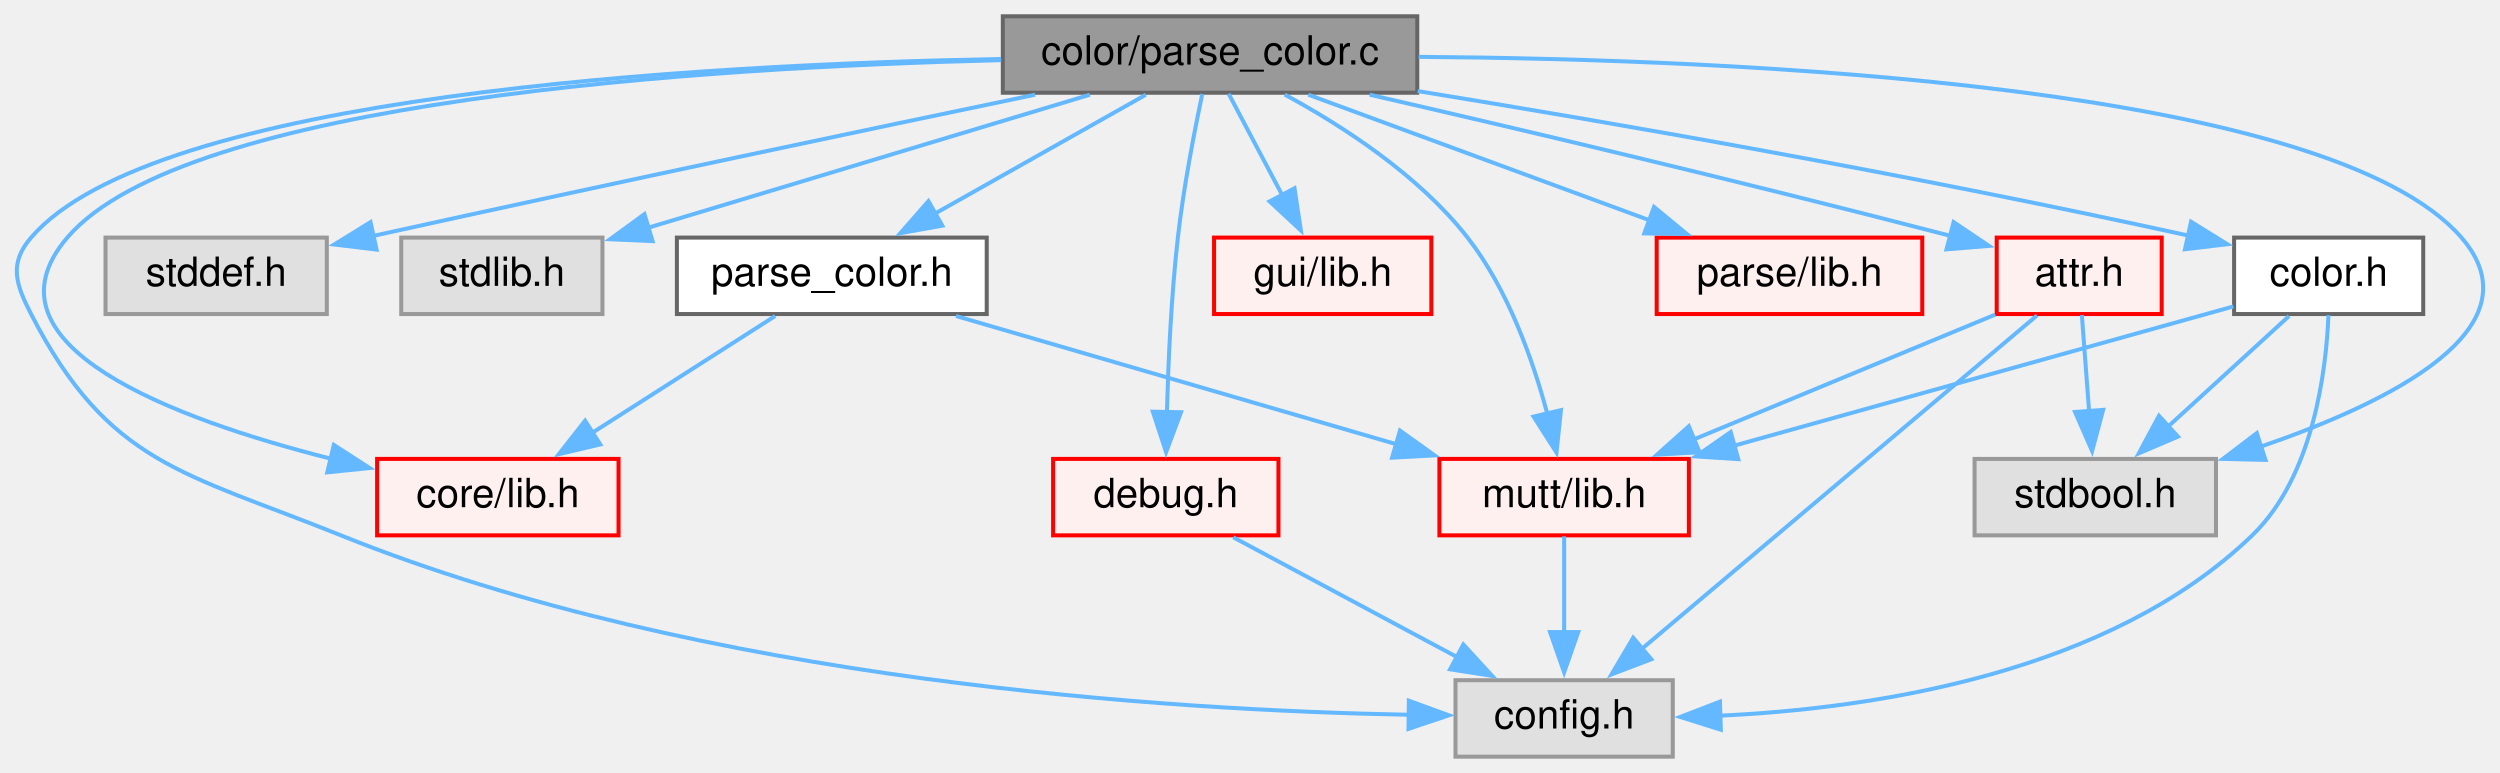
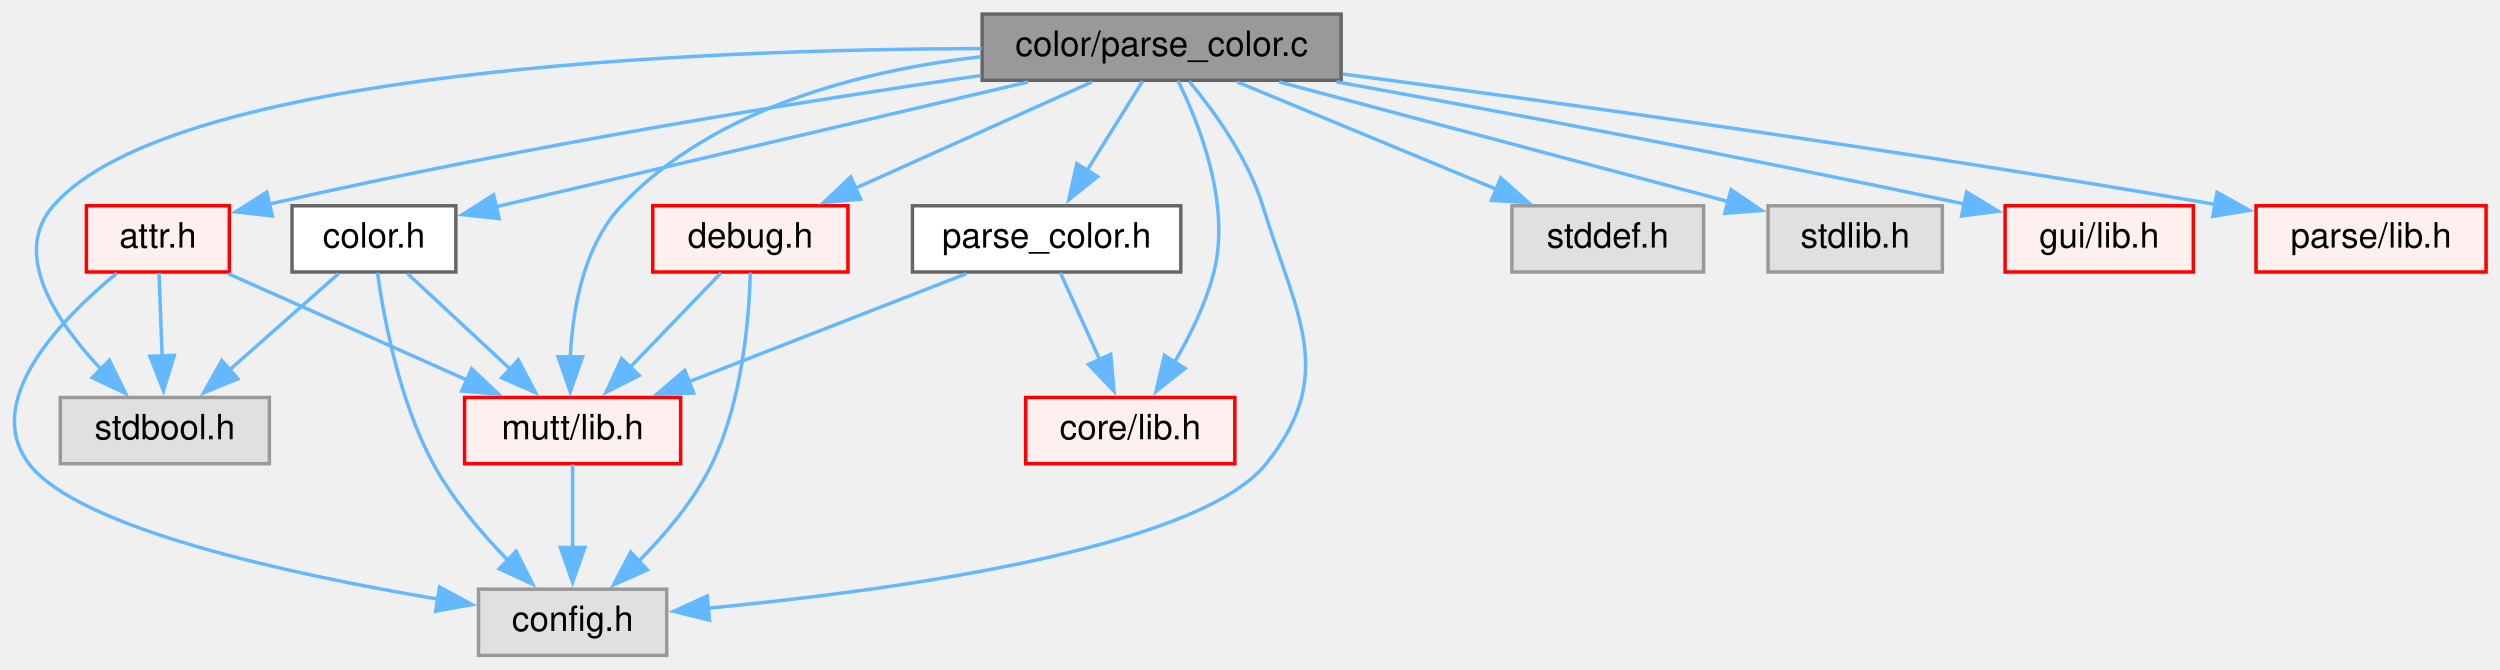
- <svg xmlns="http://www.w3.org/2000/svg" xmlns:xlink="http://www.w3.org/1999/xlink" width="621pt" height="192pt" viewBox="0.00 0.00 621.30 192.00">
+ <svg xmlns="http://www.w3.org/2000/svg" xmlns:xlink="http://www.w3.org/1999/xlink" width="717pt" height="192pt" viewBox="0.00 0.00 717.29 192.00">
  <g id="graph0" class="graph" transform="scale(1 1) rotate(0) translate(4 188)">
    <g id="node1" class="node">
      <g id="a_node1">
        <a xlink:title="Parse colours.">
-           <polygon fill="#999999" stroke="#666666" points="348.22,-184 245.22,-184 245.22,-165 348.22,-165 348.22,-184" />
-           <text text-anchor="middle" x="296.72" y="-172" font-family="Helvetica,sans-Serif" font-size="10.00">color/parse_color.c</text>
+           <polygon fill="#999999" stroke="#666666" points="380.79,-184 277.79,-184 277.79,-165 380.79,-165 380.79,-184" />
+           <text text-anchor="middle" x="329.29" y="-172" font-family="Helvetica,sans-Serif" font-size="10.00">color/parse_color.c</text>
        </a>
      </g>
    </g>
    <g id="node2" class="node">
      <g id="a_node2">
        <a xlink:title=" ">
-           <polygon fill="#e0e0e0" stroke="#999999" points="411.72,-19 357.72,-19 357.72,0 411.72,0 411.72,-19" />
-           <text text-anchor="middle" x="384.72" y="-7" font-family="Helvetica,sans-Serif" font-size="10.00">config.h</text>
+           <polygon fill="#e0e0e0" stroke="#999999" points="187.29,-19 133.29,-19 133.29,0 187.29,0 187.29,-19" />
+           <text text-anchor="middle" x="160.29" y="-7" font-family="Helvetica,sans-Serif" font-size="10.00">config.h</text>
        </a>
      </g>
    </g>
    <g id="edge1" class="edge">
-       <path fill="none" stroke="#63b8ff" d="M244.76,-173.39C169.08,-172 34.2,-164.46 3.72,-129 -1.79,-122.6 -0.15,-117.51 3.72,-110 22.96,-72.61 41.71,-70.71 80.72,-55 170.98,-18.65 286.98,-11.51 346.19,-10.41" />
-       <polygon fill="#63b8ff" stroke="#63b8ff" points="346.13,-13.91 356.08,-10.28 346.04,-6.91 346.13,-13.91" />
+       <path fill="none" stroke="#63b8ff" d="M337.17,-164.73C344.22,-156.27 354.07,-142.75 358.29,-129 367.94,-97.56 379.85,-80.67 359.29,-55 339.58,-30.4 251.04,-18.5 198.94,-13.52" />
+       <polygon fill="#63b8ff" stroke="#63b8ff" points="199.57,-10.07 189.29,-12.65 198.93,-17.04 199.57,-10.07" />
    </g>
    <g id="node3" class="node">
      <g id="a_node3">
        <a xlink:title=" ">
-           <polygon fill="#e0e0e0" stroke="#999999" points="546.72,-74 486.72,-74 486.72,-55 546.72,-55 546.72,-74" />
-           <text text-anchor="middle" x="516.72" y="-62" font-family="Helvetica,sans-Serif" font-size="10.00">stdbool.h</text>
+           <polygon fill="#e0e0e0" stroke="#999999" points="73.29,-74 13.29,-74 13.29,-55 73.29,-55 73.29,-74" />
+           <text text-anchor="middle" x="43.29" y="-62" font-family="Helvetica,sans-Serif" font-size="10.00">stdbool.h</text>
        </a>
      </g>
    </g>
    <g id="edge2" class="edge">
-       <path fill="none" stroke="#63b8ff" d="M348.56,-173.92C428.17,-173.33 574.8,-166.96 607.72,-129 627.16,-106.57 590.24,-88.14 557.75,-77.02" />
-       <polygon fill="#63b8ff" stroke="#63b8ff" points="559.02,-73.75 548.43,-74 556.86,-80.41 559.02,-73.75" />
+       <path fill="none" stroke="#63b8ff" d="M277.61,-174.11C196.54,-173.84 45.17,-167.96 11.29,-129 -0.81,-115.09 12.09,-95.81 24.94,-82.15" />
+       <polygon fill="#63b8ff" stroke="#63b8ff" points="27.37,-84.67 32.04,-75.16 22.46,-79.69 27.37,-84.67" />
    </g>
    <g id="node4" class="node">
      <g id="a_node4">
        <a xlink:title=" ">
-           <polygon fill="#e0e0e0" stroke="#999999" points="77.22,-129 22.22,-129 22.22,-110 77.22,-110 77.22,-129" />
-           <text text-anchor="middle" x="49.72" y="-117" font-family="Helvetica,sans-Serif" font-size="10.00">stddef.h</text>
+           <polygon fill="#e0e0e0" stroke="#999999" points="484.79,-129 429.79,-129 429.79,-110 484.79,-110 484.79,-129" />
+           <text text-anchor="middle" x="457.29" y="-117" font-family="Helvetica,sans-Serif" font-size="10.00">stddef.h</text>
        </a>
      </g>
    </g>
    <g id="edge3" class="edge">
-       <path fill="none" stroke="#63b8ff" d="M253.23,-164.51C213.06,-156.15 151.42,-143.21 88.51,-129.37" />
-       <polygon fill="#63b8ff" stroke="#63b8ff" points="89.58,-126.02 79.07,-127.28 88.08,-132.85 89.58,-126.02" />
+       <path fill="none" stroke="#63b8ff" d="M351,-164.51C371.44,-156.04 402.31,-143.27 425.52,-133.66" />
+       <polygon fill="#63b8ff" stroke="#63b8ff" points="426.6,-137 434.5,-129.94 423.92,-130.53 426.6,-137" />
    </g>
    <g id="node5" class="node">
      <g id="a_node5">
        <a xlink:title=" ">
-           <polygon fill="#e0e0e0" stroke="#999999" points="145.72,-129 95.72,-129 95.72,-110 145.72,-110 145.72,-129" />
-           <text text-anchor="middle" x="120.72" y="-117" font-family="Helvetica,sans-Serif" font-size="10.00">stdlib.h</text>
+           <polygon fill="#e0e0e0" stroke="#999999" points="553.29,-129 503.29,-129 503.29,-110 553.29,-110 553.29,-129" />
+           <text text-anchor="middle" x="528.29" y="-117" font-family="Helvetica,sans-Serif" font-size="10.00">stdlib.h</text>
        </a>
      </g>
    </g>
    <g id="edge4" class="edge">
-       <path fill="none" stroke="#63b8ff" d="M266.86,-164.51C236.51,-155.37 189.45,-141.2 156.97,-131.42" />
-       <polygon fill="#63b8ff" stroke="#63b8ff" points="158.18,-128.12 147.59,-128.59 156.16,-134.83 158.18,-128.12" />
+       <path fill="none" stroke="#63b8ff" d="M363.05,-164.51C398.92,-154.95 455.44,-139.9 492.18,-130.12" />
+       <polygon fill="#63b8ff" stroke="#63b8ff" points="492.68,-133.6 501.45,-127.65 490.88,-126.84 492.68,-133.6" />
    </g>
    <g id="node6" class="node">
      <g id="a_node6">
        <a xlink:href="mutt_2lib_8h.html" target="_top" xlink:title="Convenience wrapper for the library headers.">
-           <polygon fill="#fff0f0" stroke="red" points="415.72,-74 353.72,-74 353.72,-55 415.72,-55 415.72,-74" />
-           <text text-anchor="middle" x="384.72" y="-62" font-family="Helvetica,sans-Serif" font-size="10.00">mutt/lib.h</text>
+           <polygon fill="#fff0f0" stroke="red" points="191.29,-74 129.29,-74 129.29,-55 191.29,-55 191.29,-74" />
+           <text text-anchor="middle" x="160.29" y="-62" font-family="Helvetica,sans-Serif" font-size="10.00">mutt/lib.h</text>
        </a>
      </g>
    </g>
    <g id="edge5" class="edge">
-       <path fill="none" stroke="#63b8ff" d="M315.28,-164.54C329.46,-156.86 348.57,-144.58 360.72,-129 370.82,-116.05 377.03,-98.38 380.6,-84.97" />
-       <polygon fill="#63b8ff" stroke="#63b8ff" points="383.93,-86.12 382.82,-75.58 377.11,-84.51 383.93,-86.12" />
+       <path fill="none" stroke="#63b8ff" d="M277.34,-171.76C243.4,-167.81 200.64,-157.06 174.29,-129 163.4,-117.41 160.26,-99.35 159.63,-85.44" />
+       <polygon fill="#63b8ff" stroke="#63b8ff" points="163.13,-85.66 159.61,-75.66 156.13,-85.67 163.13,-85.66" />
    </g>
    <g id="node7" class="node">
      <g id="a_node7">
        <a xlink:href="core_2lib_8h.html" target="_top" xlink:title="Convenience wrapper for the core headers.">
-           <polygon fill="#fff0f0" stroke="red" points="149.72,-74 89.72,-74 89.72,-55 149.72,-55 149.72,-74" />
-           <text text-anchor="middle" x="119.72" y="-62" font-family="Helvetica,sans-Serif" font-size="10.00">core/lib.h</text>
+           <polygon fill="#fff0f0" stroke="red" points="350.29,-74 290.29,-74 290.29,-55 350.29,-55 350.29,-74" />
+           <text text-anchor="middle" x="320.29" y="-62" font-family="Helvetica,sans-Serif" font-size="10.00">core/lib.h</text>
        </a>
      </g>
    </g>
    <g id="edge7" class="edge">
-       <path fill="none" stroke="#63b8ff" d="M244.82,-173.1C171.18,-171.31 42,-163.23 12.72,-129 -10.1,-102.33 39.14,-83.94 78.17,-74.06" />
-       <polygon fill="#63b8ff" stroke="#63b8ff" points="78.96,-77.47 87.87,-71.73 77.33,-70.66 78.96,-77.47" />
+       <path fill="none" stroke="#63b8ff" d="M333.99,-164.85C340.04,-152.61 349.22,-129.55 344.29,-110 342.01,-100.98 337.5,-91.79 333,-84.13" />
+       <polygon fill="#63b8ff" stroke="#63b8ff" points="336,-82.33 327.69,-75.77 330.09,-86.08 336,-82.33" />
    </g>
    <g id="node8" class="node">
      <g id="a_node8">
        <a xlink:href="gui_2lib_8h.html" target="_top" xlink:title="Convenience wrapper for the gui headers.">
-           <polygon fill="#fff0f0" stroke="red" points="351.72,-129 297.72,-129 297.72,-110 351.72,-110 351.72,-129" />
-           <text text-anchor="middle" x="324.72" y="-117" font-family="Helvetica,sans-Serif" font-size="10.00">gui/lib.h</text>
+           <polygon fill="#fff0f0" stroke="red" points="625.29,-129 571.29,-129 571.29,-110 625.29,-110 625.29,-129" />
+           <text text-anchor="middle" x="598.29" y="-117" font-family="Helvetica,sans-Serif" font-size="10.00">gui/lib.h</text>
        </a>
      </g>
    </g>
    <g id="edge8" class="edge">
-       <path fill="none" stroke="#63b8ff" d="M301.34,-164.75C304.97,-157.88 310.15,-148.08 314.71,-139.45" />
-       <polygon fill="#63b8ff" stroke="#63b8ff" points="317.71,-141.26 319.29,-130.78 311.52,-137.99 317.71,-141.26" />
+       <path fill="none" stroke="#63b8ff" d="M379.41,-164.57C424.28,-156.44 492.13,-143.78 559.92,-129.44" />
+       <polygon fill="#63b8ff" stroke="#63b8ff" points="560.27,-132.94 569.32,-127.43 558.81,-126.09 560.27,-132.94" />
    </g>
    <g id="node9" class="node">
      <g id="a_node9">
        <a xlink:href="parse__color_8h.html" target="_top" xlink:title="Parse colour commands.">
-           <polygon fill="white" stroke="#666666" points="241.22,-129 164.22,-129 164.22,-110 241.22,-110 241.22,-129" />
-           <text text-anchor="middle" x="202.72" y="-117" font-family="Helvetica,sans-Serif" font-size="10.00">parse_color.h</text>
+           <polygon fill="white" stroke="#666666" points="334.79,-129 257.79,-129 257.79,-110 334.79,-110 334.79,-129" />
+           <text text-anchor="middle" x="296.29" y="-117" font-family="Helvetica,sans-Serif" font-size="10.00">parse_color.h</text>
        </a>
      </g>
    </g>
    <g id="edge9" class="edge">
-       <path fill="none" stroke="#63b8ff" d="M280.77,-164.51C266.37,-156.39 244.93,-144.3 228.16,-134.85" />
-       <polygon fill="#63b8ff" stroke="#63b8ff" points="230.18,-131.96 219.75,-130.1 226.74,-138.06 230.18,-131.96" />
+       <path fill="none" stroke="#63b8ff" d="M323.84,-164.75C319.52,-157.81 313.33,-147.86 307.91,-139.16" />
+       <polygon fill="#63b8ff" stroke="#63b8ff" points="310.91,-137.37 302.66,-130.73 304.97,-141.07 310.91,-137.37" />
    </g>
    <g id="node10" class="node">
      <g id="a_node10">
        <a xlink:href="parse_2lib_8h.html" target="_top" xlink:title="Text parsing functions.">
-           <polygon fill="#fff0f0" stroke="red" points="473.72,-129 407.72,-129 407.72,-110 473.72,-110 473.72,-129" />
-           <text text-anchor="middle" x="440.72" y="-117" font-family="Helvetica,sans-Serif" font-size="10.00">parse/lib.h</text>
+           <polygon fill="#fff0f0" stroke="red" points="709.29,-129 643.29,-129 643.29,-110 709.29,-110 709.29,-129" />
+           <text text-anchor="middle" x="676.29" y="-117" font-family="Helvetica,sans-Serif" font-size="10.00">parse/lib.h</text>
        </a>
      </g>
    </g>
    <g id="edge12" class="edge">
-       <path fill="none" stroke="#63b8ff" d="M321.15,-164.51C344.46,-155.93 379.81,-142.92 406.03,-133.27" />
-       <polygon fill="#63b8ff" stroke="#63b8ff" points="407.06,-136.62 415.23,-129.88 404.64,-130.05 407.06,-136.62" />
+       <path fill="none" stroke="#63b8ff" d="M381.23,-166.8C439.73,-159.07 537.88,-145.5 631.72,-129.37" />
+       <polygon fill="#63b8ff" stroke="#63b8ff" points="632.1,-132.85 641.36,-127.7 630.91,-125.96 632.1,-132.85" />
    </g>
    <g id="node11" class="node">
      <g id="a_node11">
        <a xlink:href="attr_8h.html" target="_top" xlink:title="Colour and attributes.">
-           <polygon fill="#fff0f0" stroke="red" points="533.22,-129 492.22,-129 492.22,-110 533.22,-110 533.22,-129" />
-           <text text-anchor="middle" x="512.72" y="-117" font-family="Helvetica,sans-Serif" font-size="10.00">attr.h</text>
+           <polygon fill="#fff0f0" stroke="red" points="61.79,-129 20.79,-129 20.79,-110 61.79,-110 61.79,-129" />
+           <text text-anchor="middle" x="41.29" y="-117" font-family="Helvetica,sans-Serif" font-size="10.00">attr.h</text>
        </a>
      </g>
    </g>
    <g id="edge13" class="edge">
-       <path fill="none" stroke="#63b8ff" d="M336.39,-164.51C371.77,-156.38 425.23,-143.82 480.66,-129.45" />
-       <polygon fill="#63b8ff" stroke="#63b8ff" points="481.51,-132.85 490.3,-126.94 479.74,-126.08 481.51,-132.85" />
+       <path fill="none" stroke="#63b8ff" d="M277.34,-166.37C227.26,-159.1 149.15,-146.71 73.29,-129.49" />
+       <polygon fill="#63b8ff" stroke="#63b8ff" points="74.13,-126.09 63.6,-127.26 72.55,-132.91 74.13,-126.09" />
    </g>
    <g id="node12" class="node">
      <g id="a_node12">
        <a xlink:href="color_8h.html" target="_top" xlink:title="Color and attribute parsing.">
-           <polygon fill="white" stroke="#666666" points="598.22,-129 551.22,-129 551.22,-110 598.22,-110 598.22,-129" />
-           <text text-anchor="middle" x="574.72" y="-117" font-family="Helvetica,sans-Serif" font-size="10.00">color.h</text>
+           <polygon fill="white" stroke="#666666" points="126.79,-129 79.79,-129 79.79,-110 126.79,-110 126.79,-129" />
+           <text text-anchor="middle" x="103.29" y="-117" font-family="Helvetica,sans-Serif" font-size="10.00">color.h</text>
        </a>
      </g>
    </g>
    <g id="edge17" class="edge">
-       <path fill="none" stroke="#63b8ff" d="M348.32,-165.41C395.82,-157.68 468.47,-145.17 540,-129.47" />
-       <polygon fill="#63b8ff" stroke="#63b8ff" points="540.52,-132.94 549.53,-127.35 539.01,-126.11 540.52,-132.94" />
+       <path fill="none" stroke="#63b8ff" d="M290.95,-164.51C248.22,-154.49 179.71,-138.42 138.35,-128.72" />
+       <polygon fill="#63b8ff" stroke="#63b8ff" points="139.21,-125.33 128.67,-126.45 137.61,-132.14 139.21,-125.33" />
    </g>
    <g id="node13" class="node">
      <g id="a_node13">
        <a xlink:href="debug_8h.html" target="_top" xlink:title="Colour Debugging.">
-           <polygon fill="#fff0f0" stroke="red" points="313.72,-74 257.72,-74 257.72,-55 313.72,-55 313.72,-74" />
-           <text text-anchor="middle" x="285.72" y="-62" font-family="Helvetica,sans-Serif" font-size="10.00">debug.h</text>
+           <polygon fill="#fff0f0" stroke="red" points="239.29,-129 183.29,-129 183.29,-110 239.29,-110 239.29,-129" />
+           <text text-anchor="middle" x="211.29" y="-117" font-family="Helvetica,sans-Serif" font-size="10.00">debug.h</text>
        </a>
      </g>
    </g>
    <g id="edge21" class="edge">
-       <path fill="none" stroke="#63b8ff" d="M294.78,-164.68C292.9,-155.74 290.13,-141.48 288.72,-129 287.08,-114.51 286.33,-98.07 286,-85.54" />
-       <polygon fill="#63b8ff" stroke="#63b8ff" points="289.5,-85.6 285.8,-75.67 282.5,-85.74 289.5,-85.6" />
+       <path fill="none" stroke="#63b8ff" d="M309.27,-164.51C290.68,-156.16 262.75,-143.61 241.45,-134.05" />
+       <polygon fill="#63b8ff" stroke="#63b8ff" points="242.95,-130.88 232.39,-129.98 240.08,-137.27 242.95,-130.88" />
    </g>
    <g id="edge6" class="edge">
-       <path fill="none" stroke="#63b8ff" d="M384.72,-54.75C384.72,-48.27 384.72,-39.16 384.72,-30.9" />
-       <polygon fill="#63b8ff" stroke="#63b8ff" points="388.22,-30.96 384.72,-20.96 381.22,-30.96 388.22,-30.96" />
+       <path fill="none" stroke="#63b8ff" d="M160.29,-54.75C160.29,-48.27 160.29,-39.16 160.29,-30.9" />
+       <polygon fill="#63b8ff" stroke="#63b8ff" points="163.79,-30.96 160.29,-20.96 156.79,-30.96 163.79,-30.96" />
    </g>
    <g id="edge11" class="edge">
-       <path fill="none" stroke="#63b8ff" d="M233.59,-109.51C263.75,-100.73 309.86,-87.3 343.22,-77.59" />
-       <polygon fill="#63b8ff" stroke="#63b8ff" points="343.92,-81.03 352.54,-74.87 341.96,-74.31 343.92,-81.03" />
+       <path fill="none" stroke="#63b8ff" d="M273.22,-109.51C251.4,-101.01 218.41,-88.15 193.71,-78.53" />
+       <polygon fill="#63b8ff" stroke="#63b8ff" points="195.02,-75.28 184.43,-74.91 192.47,-81.8 195.02,-75.28" />
    </g>
    <g id="edge10" class="edge">
-       <path fill="none" stroke="#63b8ff" d="M188.64,-109.51C176.16,-101.54 157.7,-89.75 143.03,-80.38" />
-       <polygon fill="#63b8ff" stroke="#63b8ff" points="145.18,-77.6 134.87,-75.17 141.41,-83.5 145.18,-77.6" />
+       <path fill="none" stroke="#63b8ff" d="M300.25,-109.75C303.32,-102.96 307.7,-93.3 311.58,-84.73" />
+       <polygon fill="#63b8ff" stroke="#63b8ff" points="314.68,-86.37 315.61,-75.82 308.3,-83.49 314.68,-86.37" />
    </g>
    <g id="edge14" class="edge">
-       <path fill="none" stroke="#63b8ff" d="M502.24,-109.66C480.77,-91.55 431.49,-49.96 404.05,-26.81" />
-       <polygon fill="#63b8ff" stroke="#63b8ff" points="406.39,-24.21 396.49,-20.44 401.88,-29.56 406.39,-24.21" />
+       <path fill="none" stroke="#63b8ff" d="M29.53,-109.67C14.1,-97.01 -9.47,-73.23 4.29,-55 18.41,-36.29 80.12,-23.1 121.57,-16.16" />
+       <polygon fill="#63b8ff" stroke="#63b8ff" points="122.11,-19.61 131.43,-14.57 121,-12.7 122.11,-19.61" />
    </g>
    <g id="edge15" class="edge">
-       <path fill="none" stroke="#63b8ff" d="M513.38,-109.75C513.87,-103.27 514.56,-94.16 515.18,-85.9" />
-       <polygon fill="#63b8ff" stroke="#63b8ff" points="518.67,-86.19 515.93,-75.95 511.69,-85.66 518.67,-86.19" />
+       <path fill="none" stroke="#63b8ff" d="M41.62,-109.75C41.86,-103.27 42.21,-94.16 42.52,-85.9" />
+       <polygon fill="#63b8ff" stroke="#63b8ff" points="46.01,-86.08 42.89,-75.95 39.02,-85.82 46.01,-86.08" />
    </g>
    <g id="edge16" class="edge">
-       <path fill="none" stroke="#63b8ff" d="M491.87,-109.87C471.56,-101.46 440.42,-88.56 416.93,-78.84" />
-       <polygon fill="#63b8ff" stroke="#63b8ff" points="418.39,-75.66 407.81,-75.06 415.71,-82.12 418.39,-75.66" />
+       <path fill="none" stroke="#63b8ff" d="M61.47,-109.51C80.31,-101.12 108.65,-88.5 130.16,-78.92" />
+       <polygon fill="#63b8ff" stroke="#63b8ff" points="131.31,-82.24 139.02,-74.97 128.46,-75.85 131.31,-82.24" />
    </g>
    <g id="edge18" class="edge">
-       <path fill="none" stroke="#63b8ff" d="M574.67,-109.74C574.11,-96.07 570.96,-69.7 555.72,-55 520.2,-20.74 461.8,-11.97 423.3,-10.18" />
-       <polygon fill="#63b8ff" stroke="#63b8ff" points="423.66,-6.69 413.55,-9.87 423.44,-13.68 423.66,-6.69" />
+       <path fill="none" stroke="#63b8ff" d="M104.3,-109.81C106.07,-97.12 110.5,-73.06 120.29,-55 125.83,-44.78 134.17,-35 141.8,-27.21" />
+       <polygon fill="#63b8ff" stroke="#63b8ff" points="144.08,-29.88 148.84,-20.42 139.21,-24.84 144.08,-29.88" />
    </g>
    <g id="edge20" class="edge">
-       <path fill="none" stroke="#63b8ff" d="M564.88,-109.51C556.66,-102 544.74,-91.1 534.81,-82.03" />
-       <polygon fill="#63b8ff" stroke="#63b8ff" points="537.27,-79.54 527.53,-75.38 532.55,-84.71 537.27,-79.54" />
+       <path fill="none" stroke="#63b8ff" d="M93.11,-109.51C84.52,-101.93 72.02,-90.88 61.68,-81.75" />
+       <polygon fill="#63b8ff" stroke="#63b8ff" points="64.26,-79.36 54.45,-75.36 59.63,-84.6 64.26,-79.36" />
    </g>
    <g id="edge19" class="edge">
-       <path fill="none" stroke="#63b8ff" d="M551.04,-111.89C519.98,-103.23 464.97,-87.88 426.75,-77.23" />
-       <polygon fill="#63b8ff" stroke="#63b8ff" points="428,-73.94 417.42,-74.62 426.12,-80.68 428,-73.94" />
+       <path fill="none" stroke="#63b8ff" d="M112.96,-109.51C121.03,-102 132.75,-91.1 142.51,-82.03" />
+       <polygon fill="#63b8ff" stroke="#63b8ff" points="144.71,-84.76 149.65,-75.39 139.95,-79.63 144.71,-84.76" />
    </g>
    <g id="edge22" class="edge">
-       <path fill="none" stroke="#63b8ff" d="M302.51,-54.51C317.82,-46.31 340.69,-34.07 358.42,-24.58" />
-       <polygon fill="#63b8ff" stroke="#63b8ff" points="359.67,-27.88 366.84,-20.07 356.37,-21.71 359.67,-27.88" />
+       <path fill="none" stroke="#63b8ff" d="M211.28,-109.82C210.95,-97.15 209.08,-73.12 200.29,-55 195.16,-44.43 186.75,-34.52 178.97,-26.74" />
+       <polygon fill="#63b8ff" stroke="#63b8ff" points="181.74,-24.54 172.05,-20.25 176.95,-29.64 181.74,-24.54" />
+     </g>
+     <g id="edge23" class="edge">
+       <path fill="none" stroke="#63b8ff" d="M202.87,-109.75C195.82,-102.43 185.56,-91.76 176.87,-82.74" />
+       <polygon fill="#63b8ff" stroke="#63b8ff" points="179.4,-80.31 169.94,-75.53 174.35,-85.17 179.4,-80.31" />
    </g>
  </g>
</svg>
